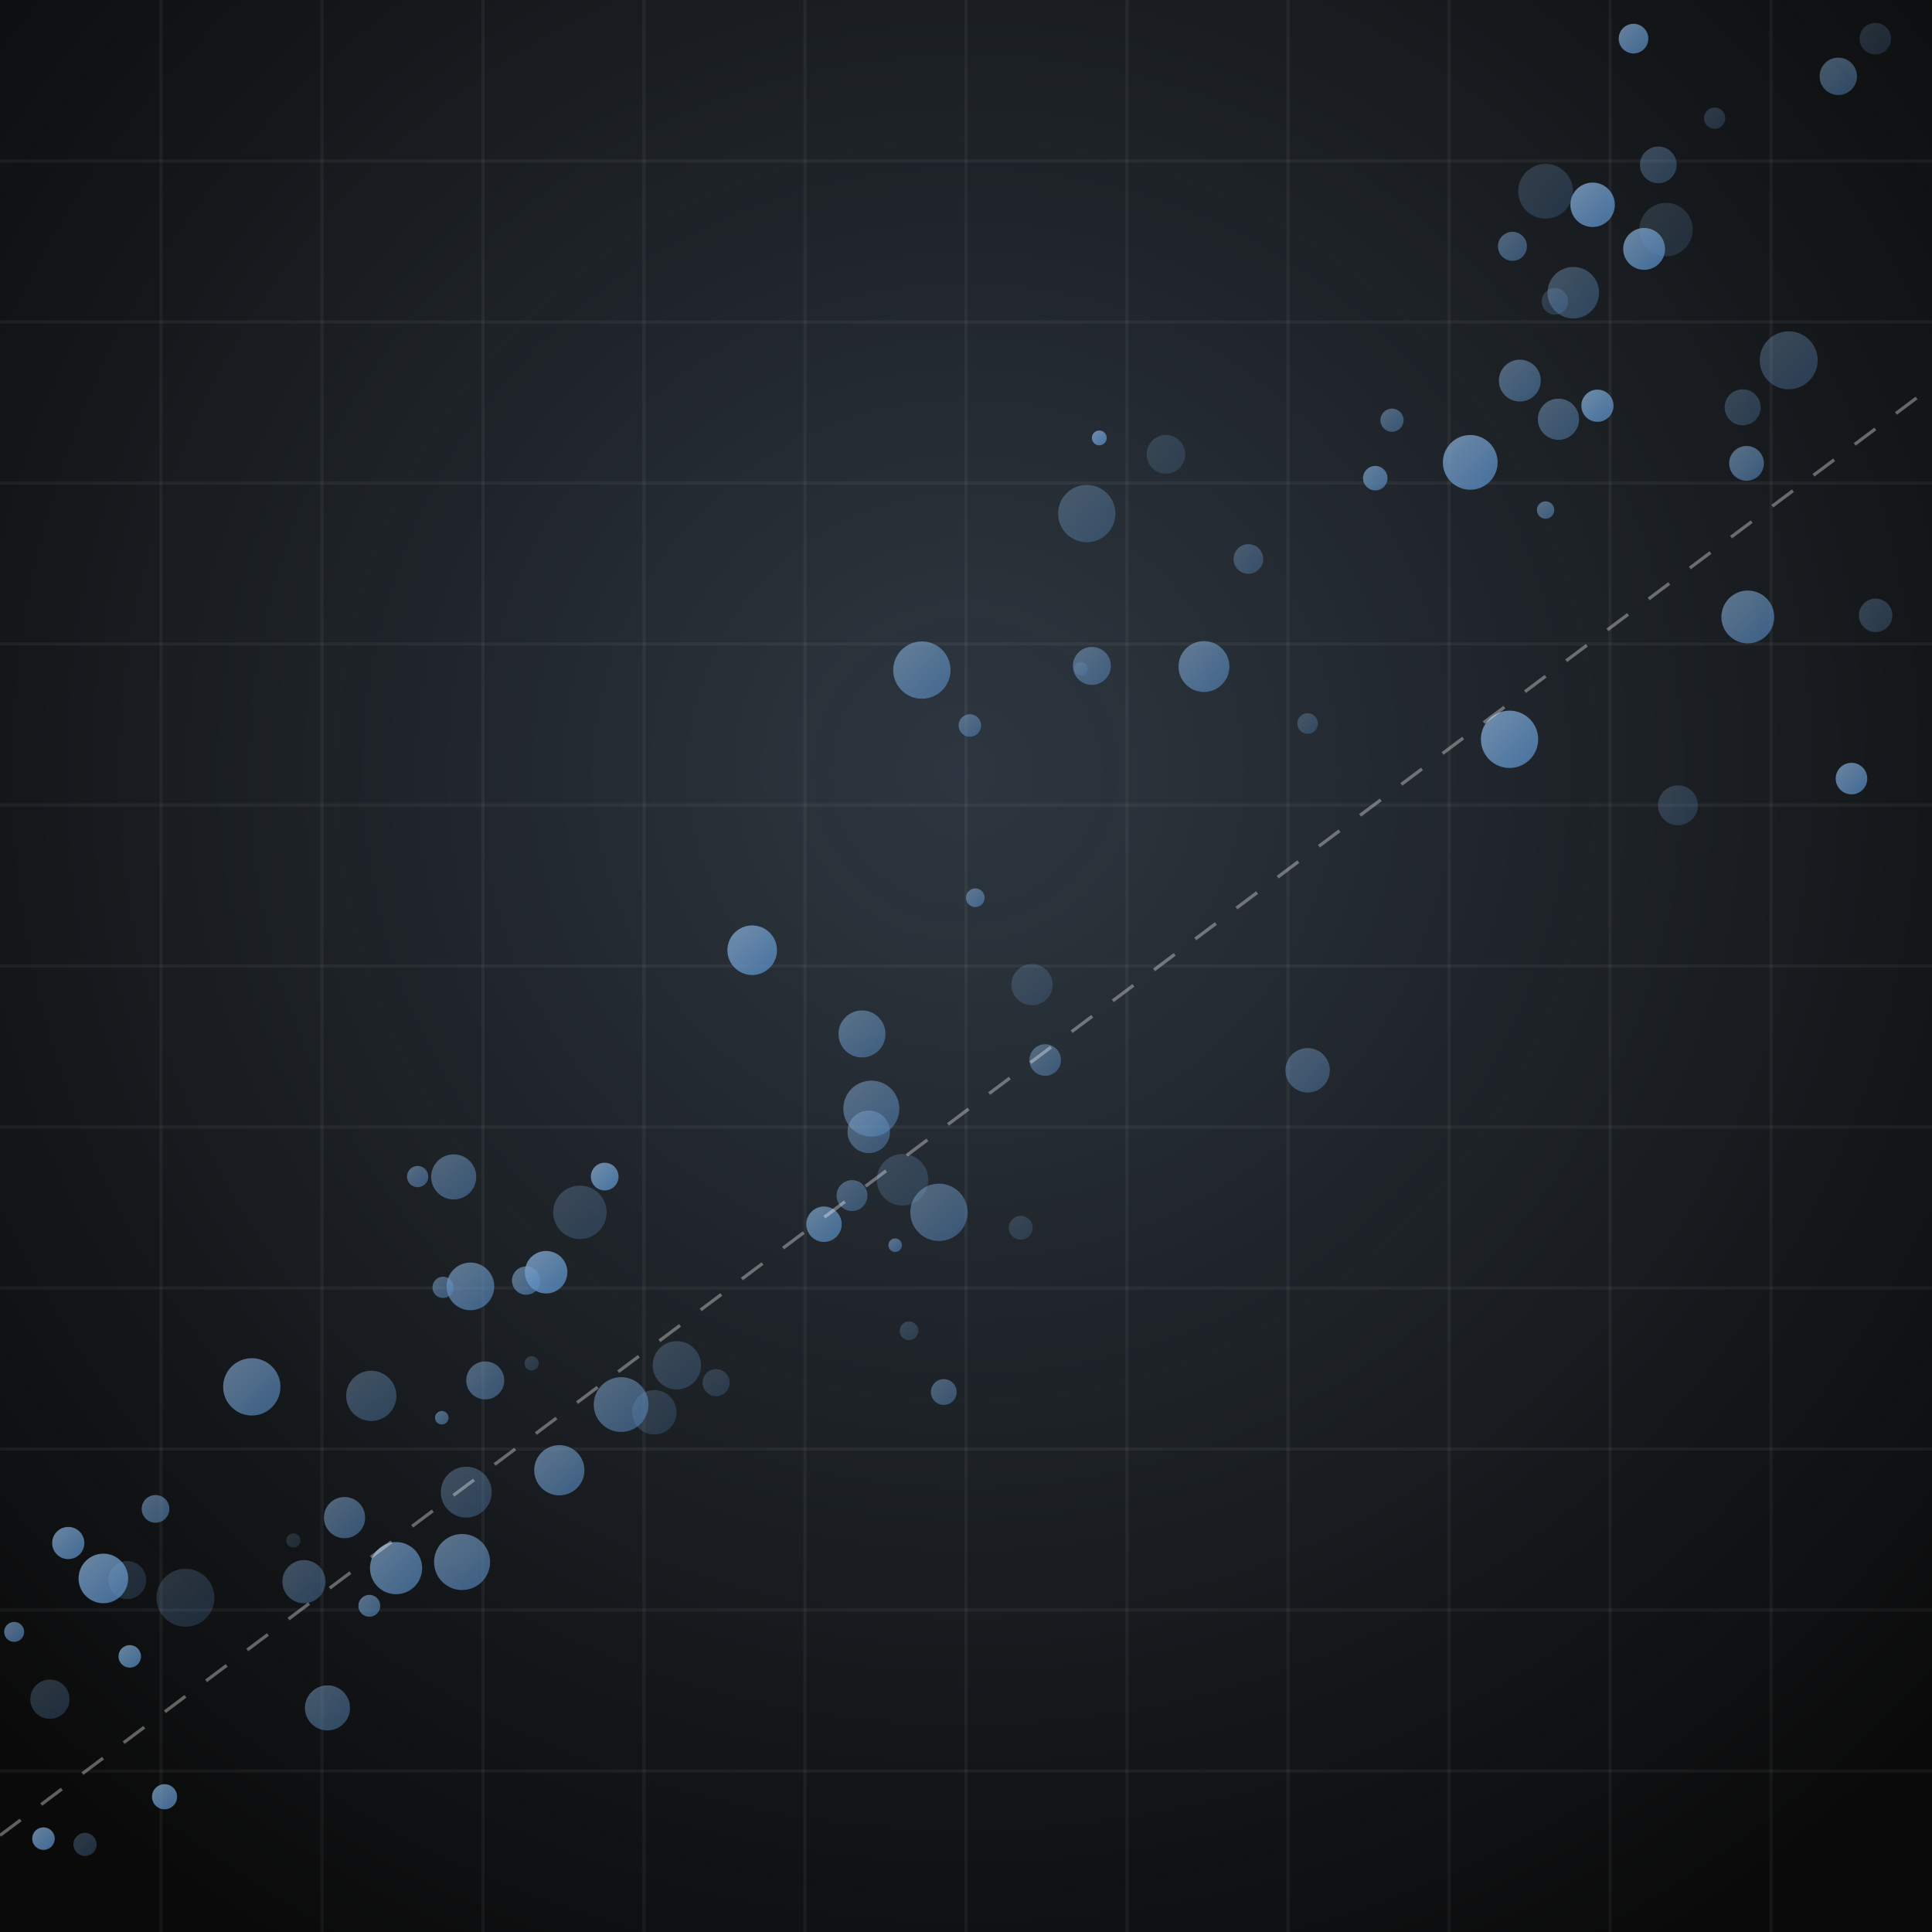
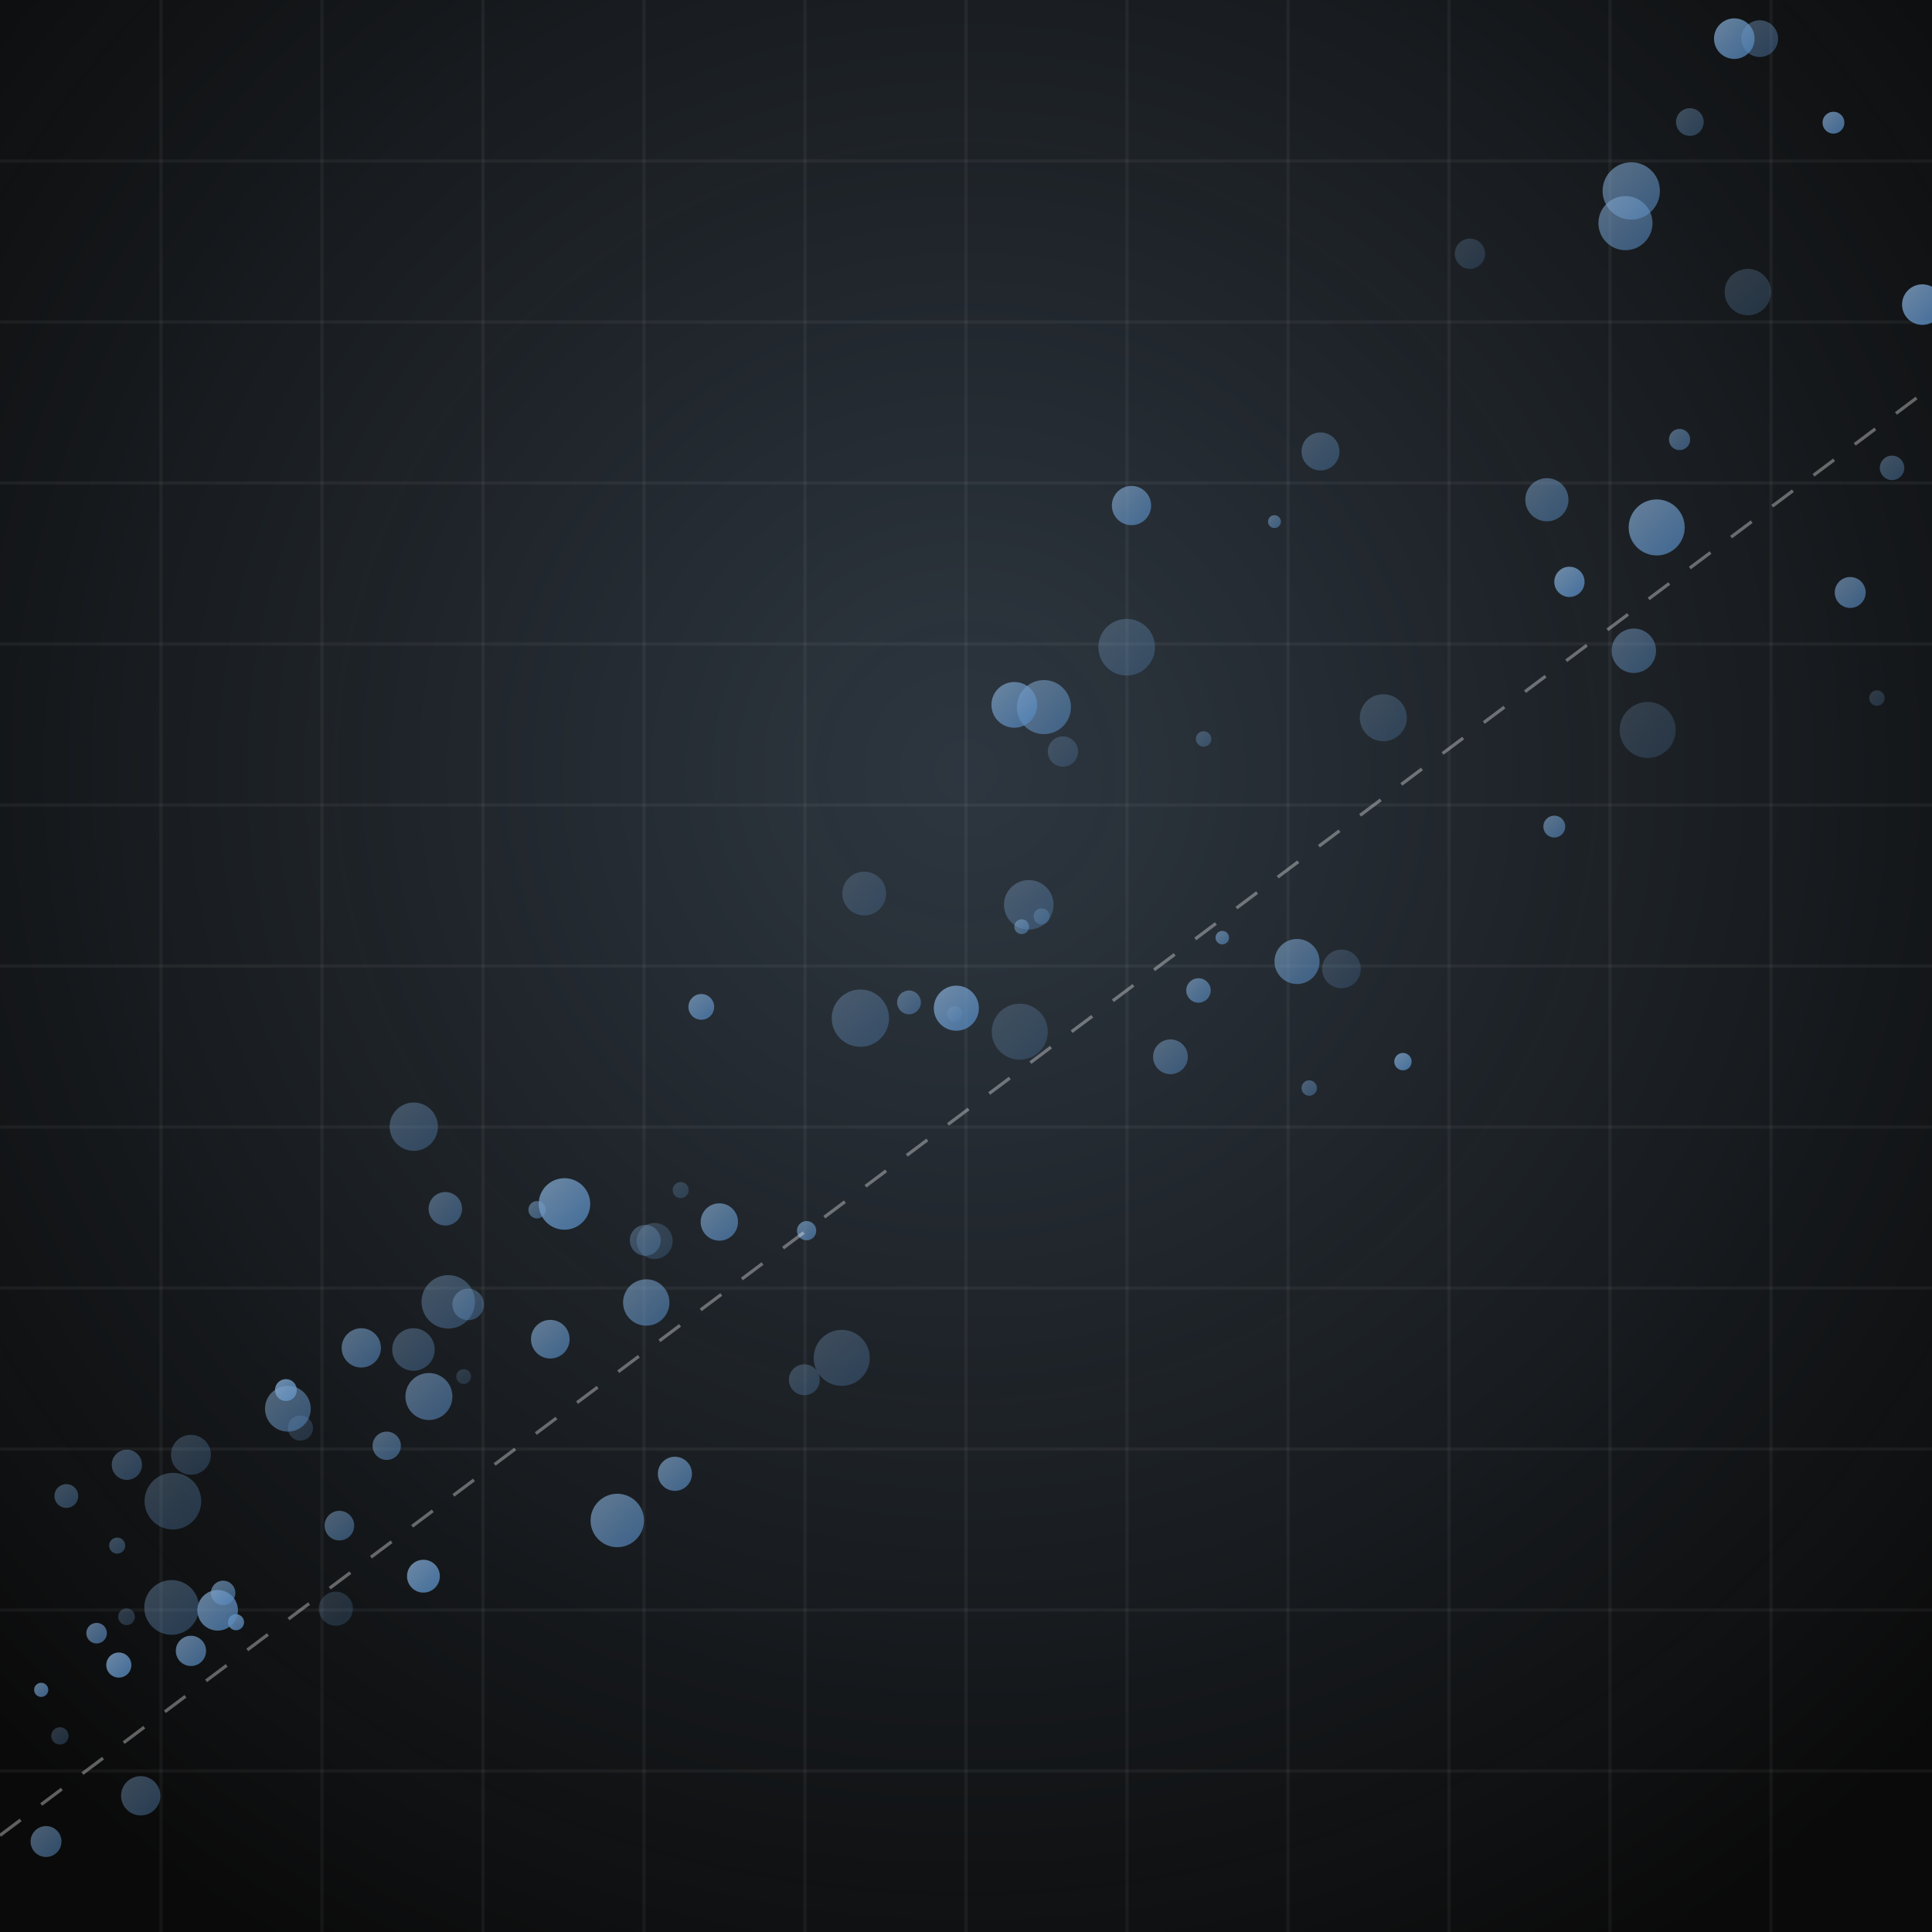
<svg xmlns="http://www.w3.org/2000/svg" viewBox="0 0 600 600" width="600" height="600">
  <defs>
-     <linearGradient id="g8" x1="0" y1="0" x2="1" y2="1">
+     <linearGradient id="g10" x1="0" y1="0" x2="1" y2="1">
      <stop offset="0" stop-color="#89AACC" />
      <stop offset="1" stop-color="#4E85BF" />
    </linearGradient>
-     <radialGradient id="glow8" cx="0.5" cy="0.4" r="0.7">
+     <radialGradient id="glow10" cx="0.5" cy="0.4" r="0.7">
      <stop offset="0" stop-color="#89AACC" stop-opacity="0.28" />
      <stop offset="1" stop-color="#89AACC" stop-opacity="0" />
    </radialGradient>
  </defs>
  <rect width="600" height="600" fill="#0a0a0a" />
-   <rect width="600" height="600" fill="url(#glow8)" />
+   <rect width="600" height="600" fill="url(#glow10)" />
  <line x1="50" y1="0" x2="50" y2="600" stroke="#ffffff" stroke-opacity="0.05" />
  <line x1="100" y1="0" x2="100" y2="600" stroke="#ffffff" stroke-opacity="0.05" />
  <line x1="150" y1="0" x2="150" y2="600" stroke="#ffffff" stroke-opacity="0.05" />
  <line x1="200" y1="0" x2="200" y2="600" stroke="#ffffff" stroke-opacity="0.05" />
  <line x1="250" y1="0" x2="250" y2="600" stroke="#ffffff" stroke-opacity="0.05" />
  <line x1="300" y1="0" x2="300" y2="600" stroke="#ffffff" stroke-opacity="0.05" />
  <line x1="350" y1="0" x2="350" y2="600" stroke="#ffffff" stroke-opacity="0.05" />
  <line x1="400" y1="0" x2="400" y2="600" stroke="#ffffff" stroke-opacity="0.05" />
  <line x1="450" y1="0" x2="450" y2="600" stroke="#ffffff" stroke-opacity="0.05" />
  <line x1="500" y1="0" x2="500" y2="600" stroke="#ffffff" stroke-opacity="0.05" />
  <line x1="550" y1="0" x2="550" y2="600" stroke="#ffffff" stroke-opacity="0.05" />
  <line x1="0" y1="50" x2="600" y2="50" stroke="#ffffff" stroke-opacity="0.05" />
  <line x1="0" y1="100" x2="600" y2="100" stroke="#ffffff" stroke-opacity="0.05" />
  <line x1="0" y1="150" x2="600" y2="150" stroke="#ffffff" stroke-opacity="0.05" />
  <line x1="0" y1="200" x2="600" y2="200" stroke="#ffffff" stroke-opacity="0.05" />
  <line x1="0" y1="250" x2="600" y2="250" stroke="#ffffff" stroke-opacity="0.05" />
  <line x1="0" y1="300" x2="600" y2="300" stroke="#ffffff" stroke-opacity="0.05" />
  <line x1="0" y1="350" x2="600" y2="350" stroke="#ffffff" stroke-opacity="0.05" />
  <line x1="0" y1="400" x2="600" y2="400" stroke="#ffffff" stroke-opacity="0.05" />
  <line x1="0" y1="450" x2="600" y2="450" stroke="#ffffff" stroke-opacity="0.05" />
  <line x1="0" y1="500" x2="600" y2="500" stroke="#ffffff" stroke-opacity="0.05" />
  <line x1="0" y1="550" x2="600" y2="550" stroke="#ffffff" stroke-opacity="0.05" />
-   <circle cx="143.5" cy="485.1" r="8.7" fill="url(#g8)" fill-opacity="0.63" />
-   <circle cx="362.1" cy="141.1" r="6.0" fill="url(#g8)" fill-opacity="0.22" />
-   <circle cx="255.9" cy="380.2" r="5.5" fill="url(#g8)" fill-opacity="0.70" />
-   <circle cx="146.1" cy="399.5" r="7.4" fill="url(#g8)" fill-opacity="0.64" />
-   <circle cx="32.1" cy="490.2" r="7.7" fill="url(#g8)" fill-opacity="0.77" />
-   <circle cx="480.0" cy="59.4" r="8.5" fill="url(#g8)" fill-opacity="0.24" />
-   <circle cx="26.4" cy="572.8" r="3.6" fill="url(#g8)" fill-opacity="0.30" />
-   <circle cx="4.4" cy="506.8" r="3.1" fill="url(#g8)" fill-opacity="0.64" />
-   <circle cx="51.1" cy="558.0" r="3.9" fill="url(#g8)" fill-opacity="0.75" />
-   <circle cx="94.4" cy="491.2" r="6.7" fill="url(#g8)" fill-opacity="0.41" />
-   <circle cx="406.1" cy="332.4" r="6.9" fill="url(#g8)" fill-opacity="0.43" />
-   <circle cx="542.4" cy="143.9" r="5.4" fill="url(#g8)" fill-opacity="0.59" />
-   <circle cx="203.2" cy="438.6" r="6.9" fill="url(#g8)" fill-opacity="0.24" />
-   <circle cx="324.6" cy="329.2" r="4.9" fill="url(#g8)" fill-opacity="0.50" />
-   <circle cx="107.0" cy="471.3" r="6.4" fill="url(#g8)" fill-opacity="0.55" />
-   <circle cx="270.6" cy="344.3" r="8.7" fill="url(#g8)" fill-opacity="0.53" />
-   <circle cx="582.5" cy="191.1" r="5.2" fill="url(#g8)" fill-opacity="0.29" />
-   <circle cx="91.1" cy="478.4" r="2.2" fill="url(#g8)" fill-opacity="0.20" />
-   <circle cx="555.5" cy="111.9" r="9.0" fill="url(#g8)" fill-opacity="0.34" />
-   <circle cx="387.7" cy="173.6" r="4.6" fill="url(#g8)" fill-opacity="0.39" />
-   <circle cx="286.3" cy="208.1" r="8.9" fill="url(#g8)" fill-opacity="0.64" />
-   <circle cx="233.6" cy="295.1" r="7.7" fill="url(#g8)" fill-opacity="0.78" />
-   <circle cx="169.6" cy="395.1" r="6.6" fill="url(#g8)" fill-opacity="0.79" />
-   <circle cx="293.1" cy="432.3" r="4.0" fill="url(#g8)" fill-opacity="0.49" />
-   <circle cx="137.2" cy="440.3" r="2.1" fill="url(#g8)" fill-opacity="0.57" />
-   <circle cx="301.2" cy="225.3" r="3.5" fill="url(#g8)" fill-opacity="0.52" />
-   <circle cx="101.7" cy="530.4" r="7.0" fill="url(#g8)" fill-opacity="0.47" />
-   <circle cx="456.6" cy="143.6" r="8.5" fill="url(#g8)" fill-opacity="0.77" />
-   <circle cx="264.6" cy="371.3" r="4.8" fill="url(#g8)" fill-opacity="0.47" />
-   <circle cx="173.7" cy="456.6" r="7.8" fill="url(#g8)" fill-opacity="0.63" />
-   <circle cx="269.8" cy="351.5" r="6.6" fill="url(#g8)" fill-opacity="0.49" />
-   <circle cx="280.3" cy="366.4" r="8.0" fill="url(#g8)" fill-opacity="0.25" />
-   <circle cx="541.2" cy="126.5" r="5.6" fill="url(#g8)" fill-opacity="0.31" />
-   <circle cx="222.4" cy="429.4" r="4.2" fill="url(#g8)" fill-opacity="0.25" />
-   <circle cx="48.3" cy="468.6" r="4.3" fill="url(#g8)" fill-opacity="0.57" />
-   <circle cx="337.5" cy="159.5" r="8.9" fill="url(#g8)" fill-opacity="0.37" />
-   <circle cx="21.2" cy="479.2" r="5.0" fill="url(#g8)" fill-opacity="0.76" />
-   <circle cx="472.0" cy="118.2" r="6.5" fill="url(#g8)" fill-opacity="0.52" />
-   <circle cx="140.9" cy="365.5" r="7.0" fill="url(#g8)" fill-opacity="0.51" />
-   <circle cx="521.1" cy="250.1" r="6.2" fill="url(#g8)" fill-opacity="0.25" />
-   <circle cx="78.2" cy="430.7" r="8.9" fill="url(#g8)" fill-opacity="0.65" />
-   <circle cx="570.9" cy="23.7" r="5.8" fill="url(#g8)" fill-opacity="0.47" />
-   <circle cx="507.3" cy="12.0" r="4.6" fill="url(#g8)" fill-opacity="0.73" />
-   <circle cx="187.8" cy="365.4" r="4.3" fill="url(#g8)" fill-opacity="0.79" />
-   <circle cx="488.6" cy="90.9" r="8.0" fill="url(#g8)" fill-opacity="0.38" />
-   <circle cx="129.7" cy="365.4" r="3.3" fill="url(#g8)" fill-opacity="0.55" />
-   <circle cx="165.1" cy="423.4" r="2.2" fill="url(#g8)" fill-opacity="0.24" />
-   <circle cx="532.5" cy="36.7" r="3.3" fill="url(#g8)" fill-opacity="0.25" />
-   <circle cx="57.6" cy="496.2" r="9.0" fill="url(#g8)" fill-opacity="0.23" />
-   <circle cx="339.1" cy="206.8" r="5.9" fill="url(#g8)" fill-opacity="0.52" />
-   <circle cx="39.5" cy="490.7" r="5.9" fill="url(#g8)" fill-opacity="0.22" />
-   <circle cx="575.0" cy="241.8" r="4.9" fill="url(#g8)" fill-opacity="0.74" />
-   <circle cx="335.7" cy="207.7" r="2.1" fill="url(#g8)" fill-opacity="0.24" />
-   <circle cx="123.0" cy="487.0" r="8.1" fill="url(#g8)" fill-opacity="0.69" />
-   <circle cx="582.4" cy="12.0" r="4.9" fill="url(#g8)" fill-opacity="0.21" />
-   <circle cx="496.1" cy="126.0" r="5.0" fill="url(#g8)" fill-opacity="0.78" />
-   <circle cx="320.5" cy="305.8" r="6.4" fill="url(#g8)" fill-opacity="0.25" />
-   <circle cx="40.3" cy="514.4" r="3.5" fill="url(#g8)" fill-opacity="0.75" />
-   <circle cx="432.3" cy="130.5" r="3.6" fill="url(#g8)" fill-opacity="0.51" />
-   <circle cx="406.1" cy="224.7" r="3.2" fill="url(#g8)" fill-opacity="0.33" />
-   <circle cx="192.9" cy="436.2" r="8.5" fill="url(#g8)" fill-opacity="0.54" />
-   <circle cx="291.6" cy="376.5" r="8.9" fill="url(#g8)" fill-opacity="0.50" />
-   <circle cx="137.6" cy="399.8" r="3.3" fill="url(#g8)" fill-opacity="0.54" />
-   <circle cx="180.1" cy="376.5" r="8.3" fill="url(#g8)" fill-opacity="0.28" />
-   <circle cx="482.9" cy="93.6" r="4.1" fill="url(#g8)" fill-opacity="0.25" />
-   <circle cx="341.4" cy="136.0" r="2.3" fill="url(#g8)" fill-opacity="0.78" />
-   <circle cx="114.7" cy="498.7" r="3.4" fill="url(#g8)" fill-opacity="0.62" />
-   <circle cx="144.8" cy="463.4" r="7.9" fill="url(#g8)" fill-opacity="0.37" />
-   <circle cx="13.5" cy="571.0" r="3.5" fill="url(#g8)" fill-opacity="0.76" />
-   <circle cx="15.5" cy="527.7" r="6.1" fill="url(#g8)" fill-opacity="0.27" />
-   <circle cx="163.4" cy="397.7" r="4.4" fill="url(#g8)" fill-opacity="0.62" />
-   <circle cx="150.7" cy="428.7" r="5.9" fill="url(#g8)" fill-opacity="0.52" />
-   <circle cx="317.0" cy="381.3" r="3.7" fill="url(#g8)" fill-opacity="0.24" />
-   <circle cx="282.3" cy="413.3" r="2.9" fill="url(#g8)" fill-opacity="0.27" />
-   <circle cx="210.2" cy="424.0" r="7.5" fill="url(#g8)" fill-opacity="0.29" />
-   <circle cx="115.3" cy="433.5" r="7.8" fill="url(#g8)" fill-opacity="0.39" />
-   <circle cx="373.9" cy="207.0" r="7.9" fill="url(#g8)" fill-opacity="0.62" />
-   <circle cx="278.0" cy="386.7" r="2.1" fill="url(#g8)" fill-opacity="0.58" />
-   <circle cx="302.9" cy="278.8" r="2.9" fill="url(#g8)" fill-opacity="0.59" />
-   <circle cx="469.7" cy="76.5" r="4.5" fill="url(#g8)" fill-opacity="0.52" />
-   <circle cx="468.8" cy="229.6" r="8.9" fill="url(#g8)" fill-opacity="0.79" />
-   <circle cx="484.0" cy="130.2" r="6.4" fill="url(#g8)" fill-opacity="0.47" />
-   <circle cx="427.1" cy="148.5" r="3.8" fill="url(#g8)" fill-opacity="0.69" />
-   <circle cx="494.6" cy="63.6" r="6.9" fill="url(#g8)" fill-opacity="0.79" />
-   <circle cx="510.6" cy="77.3" r="6.5" fill="url(#g8)" fill-opacity="0.75" />
-   <circle cx="517.4" cy="71.3" r="8.3" fill="url(#g8)" fill-opacity="0.20" />
-   <circle cx="267.7" cy="321.1" r="7.3" fill="url(#g8)" fill-opacity="0.55" />
-   <circle cx="480.0" cy="158.4" r="2.7" fill="url(#g8)" fill-opacity="0.57" />
-   <circle cx="515.0" cy="51.2" r="5.7" fill="url(#g8)" fill-opacity="0.35" />
-   <circle cx="542.8" cy="191.6" r="8.2" fill="url(#g8)" fill-opacity="0.63" />
+   <circle cx="144.0" cy="427.5" r="2.3" fill="url(#g10)" fill-opacity="0.23" />
+   <circle cx="59.3" cy="451.8" r="6.2" fill="url(#g10)" fill-opacity="0.29" />
+   <circle cx="200.4" cy="385.2" r="4.8" fill="url(#g10)" fill-opacity="0.37" />
+   <circle cx="105.4" cy="473.8" r="4.6" fill="url(#g10)" fill-opacity="0.51" />
+   <circle cx="261.4" cy="421.7" r="8.7" fill="url(#g10)" fill-opacity="0.31" />
+   <circle cx="410.1" cy="140.2" r="5.9" fill="url(#g10)" fill-opacity="0.38" />
+   <circle cx="131.5" cy="489.5" r="5.1" fill="url(#g10)" fill-opacity="0.78" />
+   <circle cx="511.7" cy="226.7" r="8.7" fill="url(#g10)" fill-opacity="0.22" />
+   <circle cx="330.1" cy="233.4" r="4.7" fill="url(#g10)" fill-opacity="0.27" />
+   <circle cx="93.3" cy="443.5" r="3.9" fill="url(#g10)" fill-opacity="0.24" />
+   <circle cx="36.9" cy="517.1" r="3.9" fill="url(#g10)" fill-opacity="0.78" />
+   <circle cx="435.7" cy="329.7" r="2.7" fill="url(#g10)" fill-opacity="0.76" />
+   <circle cx="379.6" cy="291.2" r="2.1" fill="url(#g10)" fill-opacity="0.63" />
+   <circle cx="514.5" cy="163.8" r="8.7" fill="url(#g10)" fill-opacity="0.70" />
+   <circle cx="316.7" cy="320.4" r="8.7" fill="url(#g10)" fill-opacity="0.27" />
+   <circle cx="349.9" cy="201.0" r="8.8" fill="url(#g10)" fill-opacity="0.32" />
+   <circle cx="297.0" cy="313.1" r="7.0" fill="url(#g10)" fill-opacity="0.76" />
+   <circle cx="20.6" cy="464.6" r="3.7" fill="url(#g10)" fill-opacity="0.41" />
+   <circle cx="43.7" cy="557.7" r="6.1" fill="url(#g10)" fill-opacity="0.40" />
+   <circle cx="323.5" cy="284.6" r="2.5" fill="url(#g10)" fill-opacity="0.35" />
+   <circle cx="138.3" cy="375.4" r="5.2" fill="url(#g10)" fill-opacity="0.48" />
+   <circle cx="372.2" cy="307.6" r="3.8" fill="url(#g10)" fill-opacity="0.64" />
+   <circle cx="217.8" cy="312.7" r="4.0" fill="url(#g10)" fill-opacity="0.71" />
+   <circle cx="582.9" cy="216.8" r="2.4" fill="url(#g10)" fill-opacity="0.24" />
+   <circle cx="73.3" cy="503.8" r="2.5" fill="url(#g10)" fill-opacity="0.75" />
+   <circle cx="268.4" cy="277.5" r="6.8" fill="url(#g10)" fill-opacity="0.27" />
+   <circle cx="395.8" cy="162.0" r="2.0" fill="url(#g10)" fill-opacity="0.55" />
+   <circle cx="546.5" cy="12.0" r="5.7" fill="url(#g10)" fill-opacity="0.40" />
+   <circle cx="88.8" cy="431.7" r="3.4" fill="url(#g10)" fill-opacity="0.80" />
+   <circle cx="456.5" cy="78.8" r="4.7" fill="url(#g10)" fill-opacity="0.23" />
+   <circle cx="597.0" cy="94.6" r="6.3" fill="url(#g10)" fill-opacity="0.78" />
+   <circle cx="542.8" cy="90.7" r="7.2" fill="url(#g10)" fill-opacity="0.25" />
+   <circle cx="319.5" cy="281.0" r="7.7" fill="url(#g10)" fill-opacity="0.36" />
+   <circle cx="112.2" cy="418.6" r="6.1" fill="url(#g10)" fill-opacity="0.58" />
+   <circle cx="128.5" cy="349.9" r="7.5" fill="url(#g10)" fill-opacity="0.38" />
+   <circle cx="373.8" cy="229.5" r="2.4" fill="url(#g10)" fill-opacity="0.37" />
+   <circle cx="30.0" cy="507.2" r="3.2" fill="url(#g10)" fill-opacity="0.64" />
+   <circle cx="324.2" cy="219.6" r="8.4" fill="url(#g10)" fill-opacity="0.57" />
+   <circle cx="128.4" cy="419.1" r="6.6" fill="url(#g10)" fill-opacity="0.37" />
+   <circle cx="429.6" cy="222.9" r="7.3" fill="url(#g10)" fill-opacity="0.29" />
+   <circle cx="18.6" cy="539.1" r="2.7" fill="url(#g10)" fill-opacity="0.28" />
+   <circle cx="67.6" cy="500.1" r="6.3" fill="url(#g10)" fill-opacity="0.72" />
+   <circle cx="574.6" cy="184.0" r="4.8" fill="url(#g10)" fill-opacity="0.63" />
+   <circle cx="416.6" cy="300.9" r="6.0" fill="url(#g10)" fill-opacity="0.24" />
+   <circle cx="166.8" cy="375.7" r="2.7" fill="url(#g10)" fill-opacity="0.54" />
+   <circle cx="200.7" cy="404.5" r="7.2" fill="url(#g10)" fill-opacity="0.59" />
+   <circle cx="53.7" cy="466.2" r="8.8" fill="url(#g10)" fill-opacity="0.31" />
+   <circle cx="506.6" cy="59.3" r="8.9" fill="url(#g10)" fill-opacity="0.60" />
+   <circle cx="203.3" cy="385.4" r="5.6" fill="url(#g10)" fill-opacity="0.26" />
+   <circle cx="569.4" cy="38.1" r="3.4" fill="url(#g10)" fill-opacity="0.73" />
+   <circle cx="139.2" cy="404.3" r="8.3" fill="url(#g10)" fill-opacity="0.39" />
+   <circle cx="267.2" cy="316.2" r="8.9" fill="url(#g10)" fill-opacity="0.36" />
+   <circle cx="507.4" cy="202.1" r="6.9" fill="url(#g10)" fill-opacity="0.46" />
+   <circle cx="53.3" cy="499.2" r="8.5" fill="url(#g10)" fill-opacity="0.36" />
+   <circle cx="175.3" cy="373.9" r="8.0" fill="url(#g10)" fill-opacity="0.75" />
+   <circle cx="482.7" cy="256.7" r="3.4" fill="url(#g10)" fill-opacity="0.62" />
+   <circle cx="521.6" cy="136.5" r="3.3" fill="url(#g10)" fill-opacity="0.52" />
+   <circle cx="538.6" cy="12.0" r="6.3" fill="url(#g10)" fill-opacity="0.74" />
+   <circle cx="211.4" cy="369.6" r="2.5" fill="url(#g10)" fill-opacity="0.27" />
+   <circle cx="524.8" cy="37.9" r="4.3" fill="url(#g10)" fill-opacity="0.37" />
+   <circle cx="296.5" cy="314.9" r="2.4" fill="url(#g10)" fill-opacity="0.26" />
+   <circle cx="351.4" cy="157.0" r="6.1" fill="url(#g10)" fill-opacity="0.67" />
+   <circle cx="587.6" cy="145.3" r="3.8" fill="url(#g10)" fill-opacity="0.41" />
+   <circle cx="282.3" cy="311.3" r="3.7" fill="url(#g10)" fill-opacity="0.52" />
+   <circle cx="39.3" cy="502.1" r="2.6" fill="url(#g10)" fill-opacity="0.29" />
+   <circle cx="36.4" cy="480.0" r="2.5" fill="url(#g10)" fill-opacity="0.40" />
+   <circle cx="14.3" cy="571.9" r="4.8" fill="url(#g10)" fill-opacity="0.53" />
+   <circle cx="209.6" cy="457.7" r="5.3" fill="url(#g10)" fill-opacity="0.67" />
+   <circle cx="487.4" cy="180.7" r="4.7" fill="url(#g10)" fill-opacity="0.77" />
+   <circle cx="315.0" cy="218.9" r="7.1" fill="url(#g10)" fill-opacity="0.69" />
+   <circle cx="145.4" cy="405.1" r="4.9" fill="url(#g10)" fill-opacity="0.41" />
+   <circle cx="402.8" cy="298.6" r="7.0" fill="url(#g10)" fill-opacity="0.59" />
+   <circle cx="480.4" cy="155.2" r="6.7" fill="url(#g10)" fill-opacity="0.50" />
+   <circle cx="406.6" cy="337.9" r="2.4" fill="url(#g10)" fill-opacity="0.46" />
+   <circle cx="191.7" cy="472.2" r="8.3" fill="url(#g10)" fill-opacity="0.66" />
+   <circle cx="363.5" cy="328.2" r="5.4" fill="url(#g10)" fill-opacity="0.50" />
+   <circle cx="250.5" cy="382.2" r="3.0" fill="url(#g10)" fill-opacity="0.65" />
+   <circle cx="249.8" cy="428.5" r="4.8" fill="url(#g10)" fill-opacity="0.32" />
+   <circle cx="69.3" cy="494.7" r="3.8" fill="url(#g10)" fill-opacity="0.63" />
+   <circle cx="59.3" cy="512.7" r="4.7" fill="url(#g10)" fill-opacity="0.69" />
+   <circle cx="504.8" cy="69.3" r="8.4" fill="url(#g10)" fill-opacity="0.58" />
+   <circle cx="104.3" cy="499.6" r="5.3" fill="url(#g10)" fill-opacity="0.22" />
+   <circle cx="133.2" cy="433.7" r="7.3" fill="url(#g10)" fill-opacity="0.56" />
+   <circle cx="39.4" cy="454.9" r="4.7" fill="url(#g10)" fill-opacity="0.40" />
+   <circle cx="120.1" cy="449.0" r="4.4" fill="url(#g10)" fill-opacity="0.54" />
+   <circle cx="170.9" cy="415.9" r="6.0" fill="url(#g10)" fill-opacity="0.66" />
+   <circle cx="89.4" cy="437.5" r="7.1" fill="url(#g10)" fill-opacity="0.54" />
+   <circle cx="317.3" cy="287.8" r="2.3" fill="url(#g10)" fill-opacity="0.56" />
+   <circle cx="223.4" cy="379.5" r="5.8" fill="url(#g10)" fill-opacity="0.67" />
+   <circle cx="12.8" cy="524.8" r="2.2" fill="url(#g10)" fill-opacity="0.68" />
  <line x1="0" y1="570" x2="600" y2="120" stroke="#ffffff" stroke-opacity="0.35" stroke-dasharray="8 8" />
</svg>
